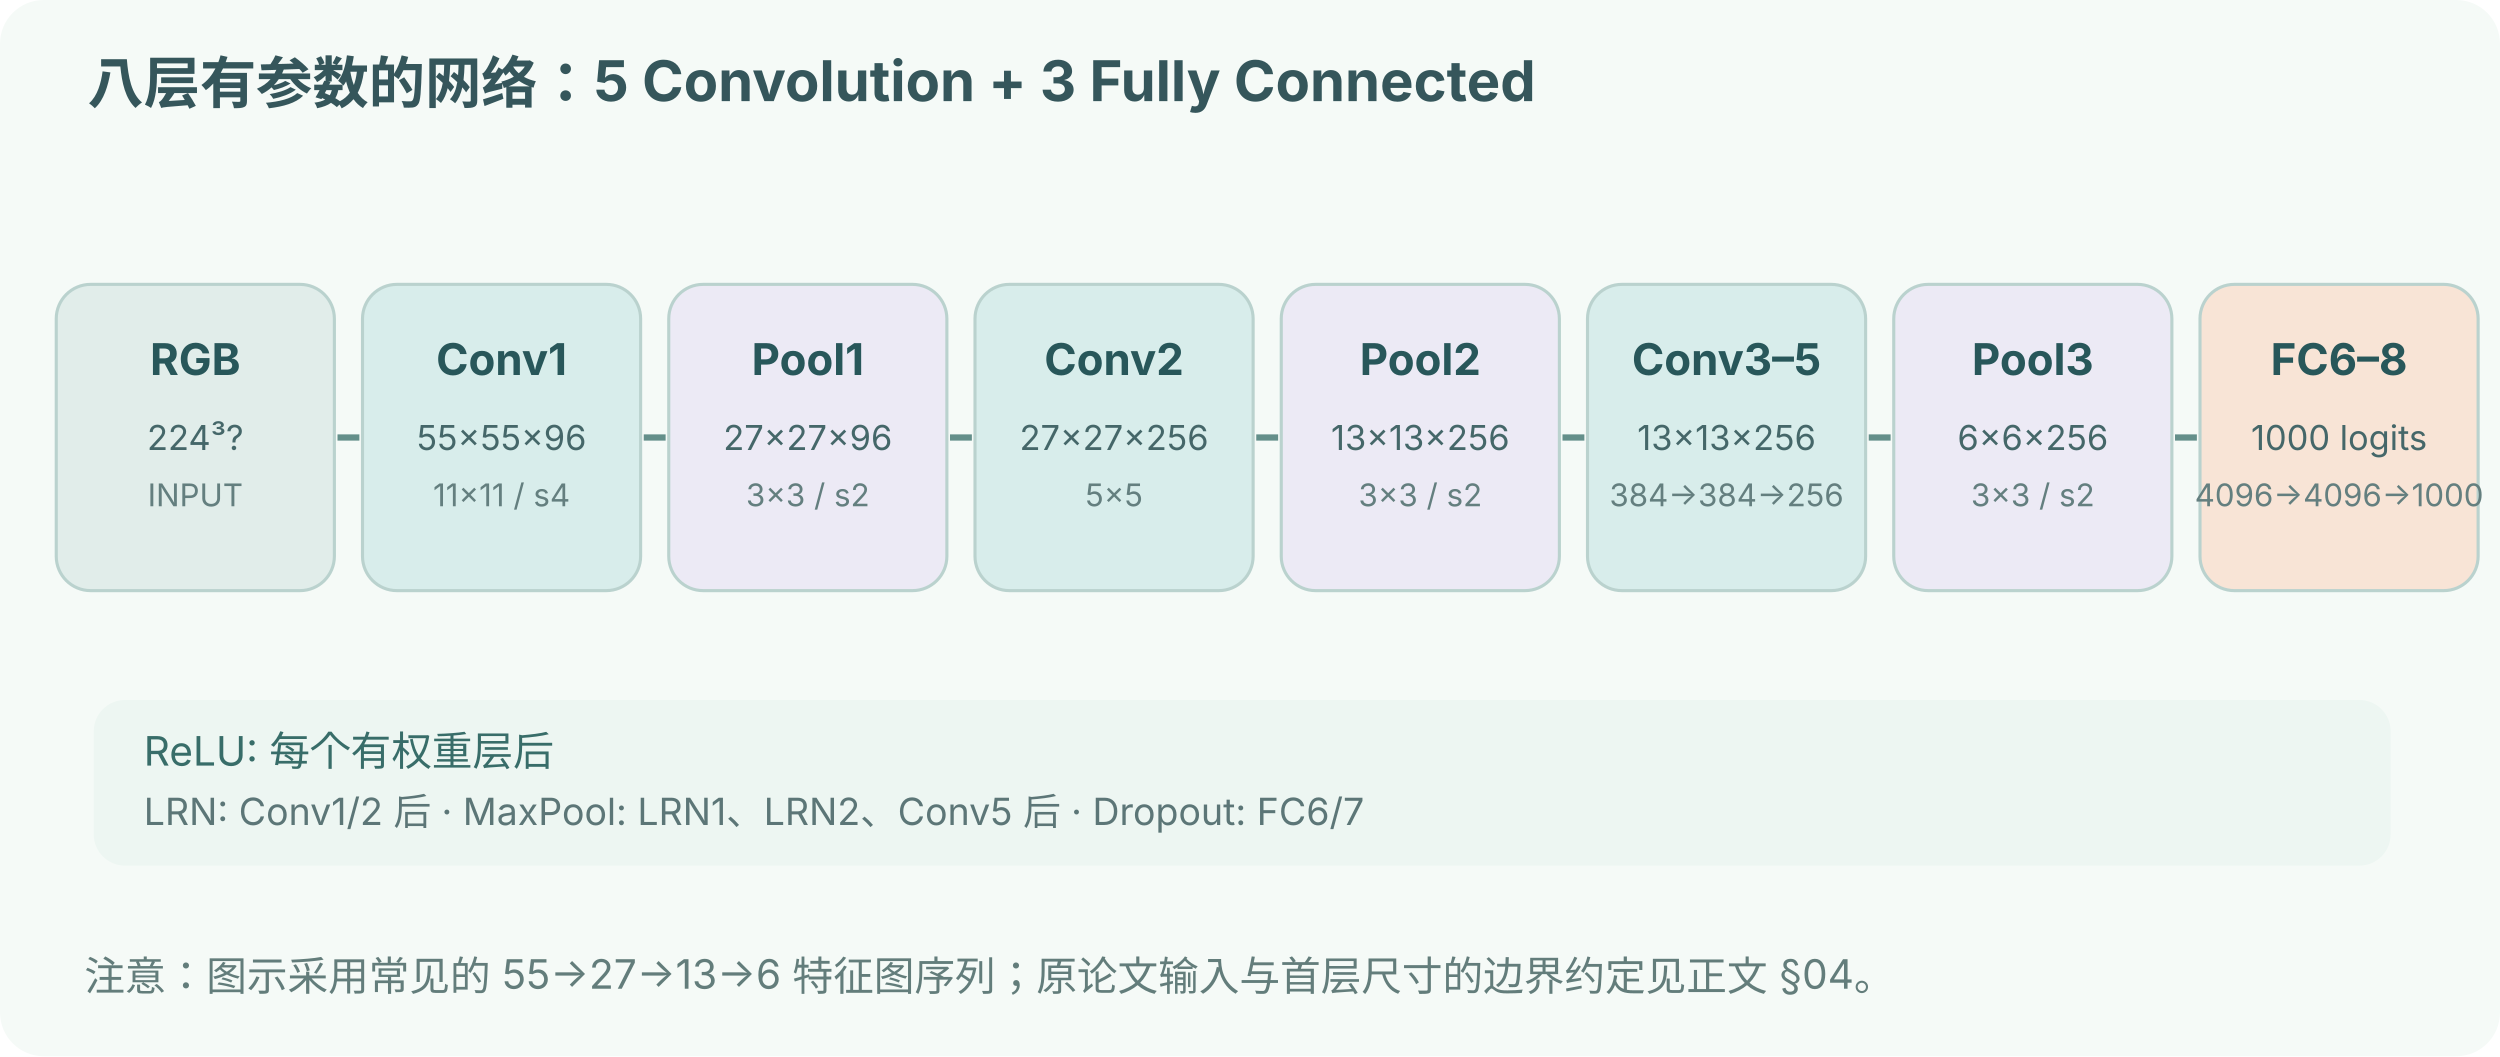
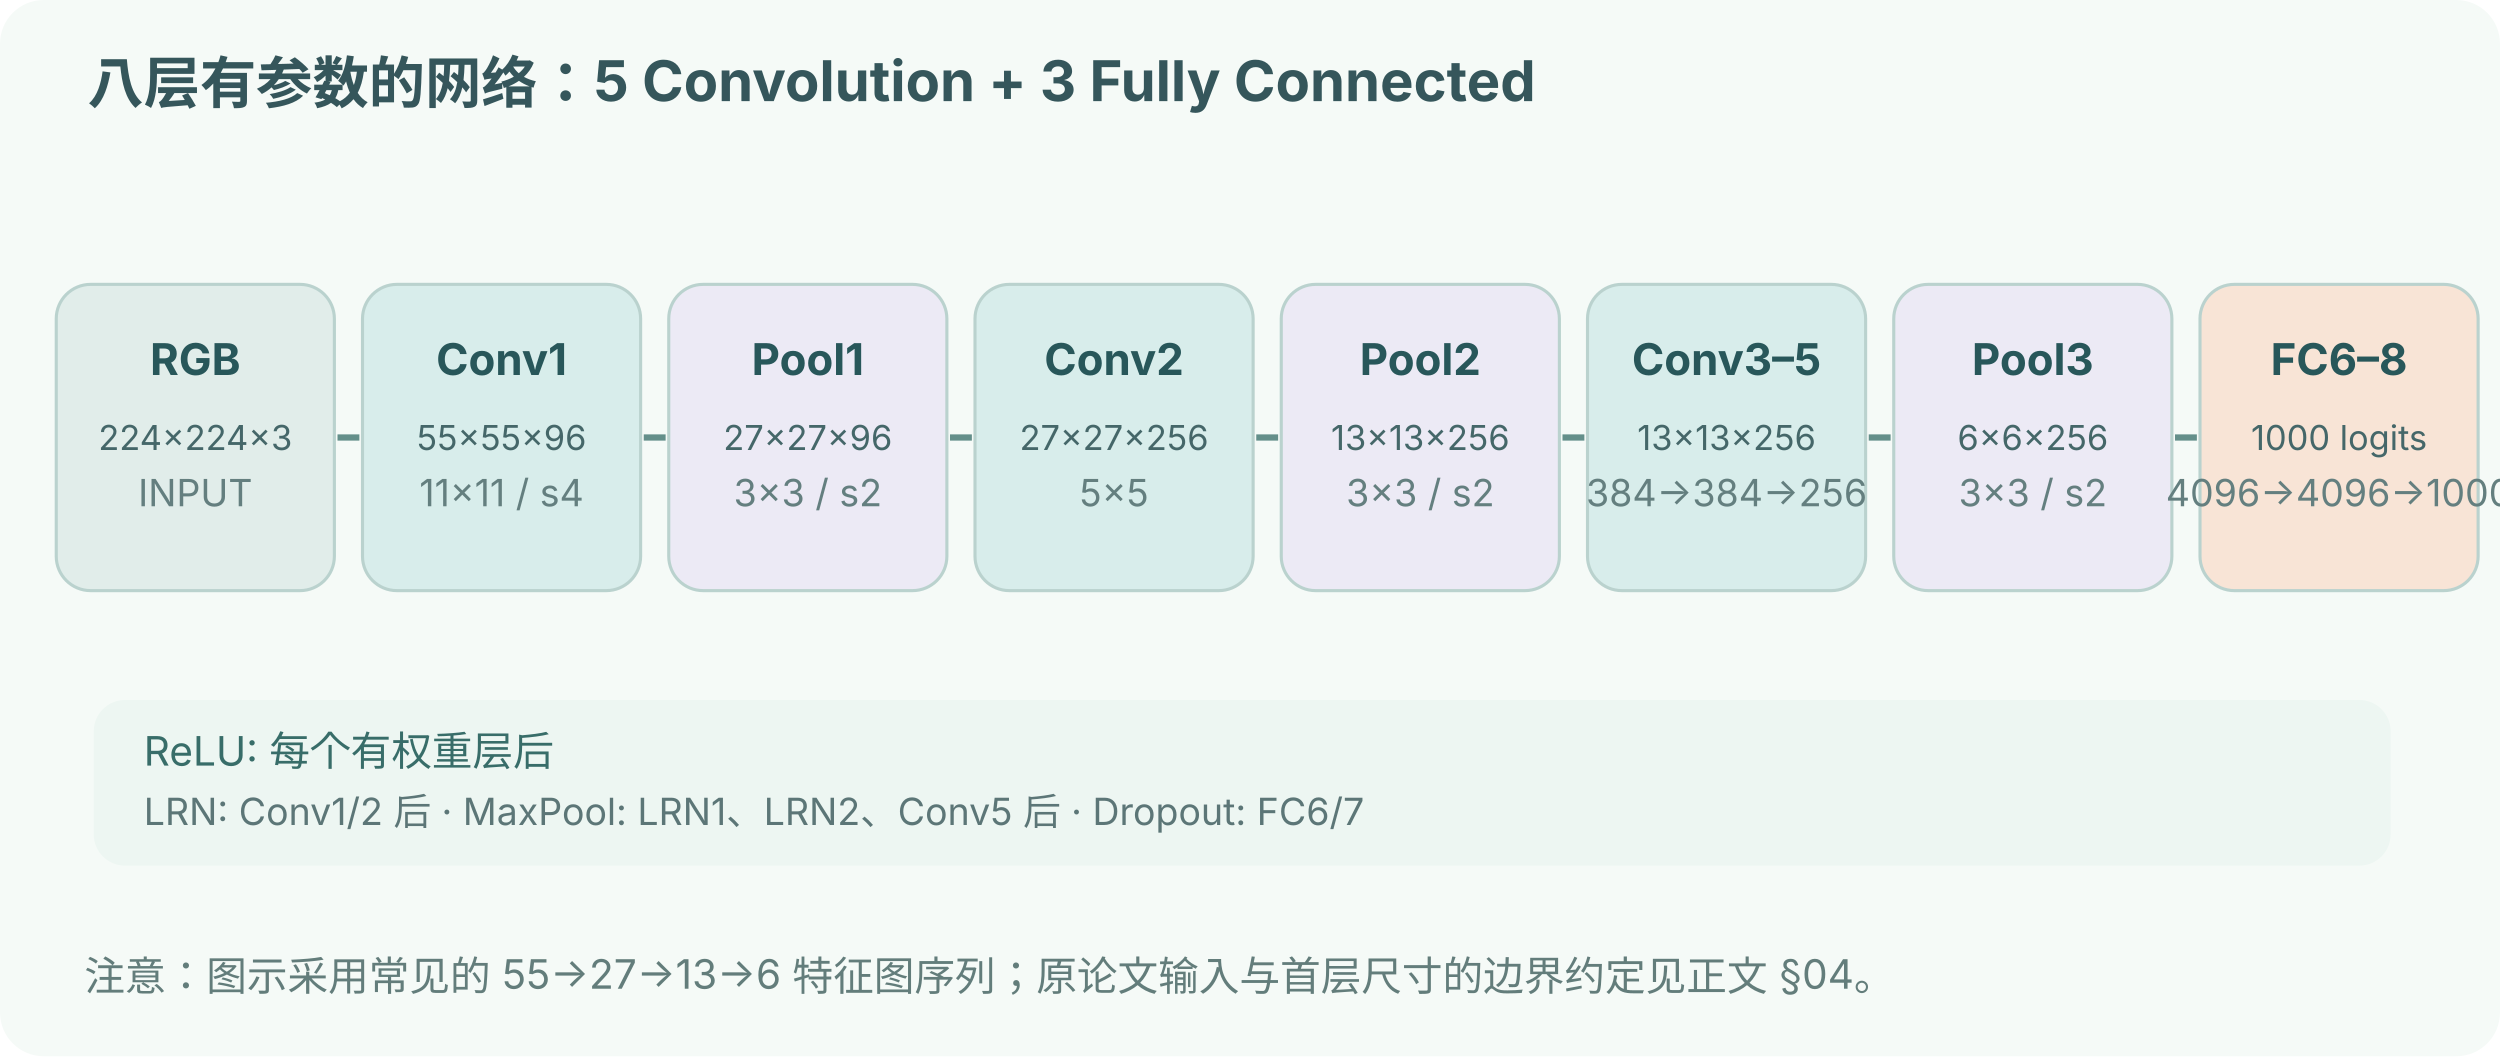
<svg xmlns="http://www.w3.org/2000/svg" viewBox="0 0 800 338" role="img" aria-labelledby="alex-fig-2-title alex-fig-2-desc">
  <rect width="800" height="338" rx="14" fill="#f5faf7" />
  <g font-family="system-ui,-apple-system,'PingFang SC',sans-serif">
    <text x="28" y="33" fill="#35565b" font-size="18" font-weight="700">八层有参数的网络：5 Convolution + 3 Fully Connected</text>
    <rect x="18" y="91" width="89" height="98" rx="11" fill="#e1edea" stroke="#bad2ce" />
    <text x="62.5" y="120" text-anchor="middle" font-size="14" font-weight="700" fill="#28575a">RGB</text>
-     <text x="62.5" y="144" text-anchor="middle" font-size="11" fill="#456769">224³?</text>
-     <text x="62.5" y="162" text-anchor="middle" font-size="10" fill="#647f7f">INPUT</text>
+     <text x="62.5" y="144" text-anchor="middle" font-size="11" fill="#456769">224×224×3</text>
+     <text x="62.5" y="162" text-anchor="middle" font-size="12" fill="#647f7f">INPUT</text>
    <path d="M108 140 h7" stroke="#648f8a" stroke-width="2" />
    <rect x="116" y="91" width="89" height="98" rx="11" fill="#d8edeb" stroke="#bad2ce" />
    <text x="160.5" y="120" text-anchor="middle" font-size="14" font-weight="700" fill="#28575a">Conv1</text>
    <text x="160.5" y="144" text-anchor="middle" font-size="11" fill="#456769">55×55×96</text>
-     <text x="160.5" y="162" text-anchor="middle" font-size="10" fill="#647f7f">11×11 / s4</text>
+     <text x="160.5" y="162" text-anchor="middle" font-size="12" fill="#647f7f">11×11 / s4</text>
    <path d="M206 140 h7" stroke="#648f8a" stroke-width="2" />
    <rect x="214" y="91" width="89" height="98" rx="11" fill="#eceaf5" stroke="#bad2ce" />
    <text x="258.5" y="120" text-anchor="middle" font-size="14" font-weight="700" fill="#28575a">Pool1</text>
    <text x="258.5" y="144" text-anchor="middle" font-size="11" fill="#456769">27×27×96</text>
-     <text x="258.5" y="162" text-anchor="middle" font-size="10" fill="#647f7f">3×3 / s2</text>
+     <text x="258.5" y="162" text-anchor="middle" font-size="12" fill="#647f7f">3×3 / s2</text>
    <path d="M304 140 h7" stroke="#648f8a" stroke-width="2" />
    <rect x="312" y="91" width="89" height="98" rx="11" fill="#d8edeb" stroke="#bad2ce" />
    <text x="356.5" y="120" text-anchor="middle" font-size="14" font-weight="700" fill="#28575a">Conv2</text>
    <text x="356.5" y="144" text-anchor="middle" font-size="11" fill="#456769">27×27×256</text>
-     <text x="356.5" y="162" text-anchor="middle" font-size="10" fill="#647f7f">5×5</text>
+     <text x="356.5" y="162" text-anchor="middle" font-size="12" fill="#647f7f">5×5</text>
    <path d="M402 140 h7" stroke="#648f8a" stroke-width="2" />
    <rect x="410" y="91" width="89" height="98" rx="11" fill="#eceaf5" stroke="#bad2ce" />
    <text x="454.5" y="120" text-anchor="middle" font-size="14" font-weight="700" fill="#28575a">Pool2</text>
    <text x="454.5" y="144" text-anchor="middle" font-size="11" fill="#456769">13×13×256</text>
-     <text x="454.5" y="162" text-anchor="middle" font-size="10" fill="#647f7f">3×3 / s2</text>
+     <text x="454.5" y="162" text-anchor="middle" font-size="12" fill="#647f7f">3×3 / s2</text>
    <path d="M500 140 h7" stroke="#648f8a" stroke-width="2" />
    <rect x="508" y="91" width="89" height="98" rx="11" fill="#d8edeb" stroke="#bad2ce" />
    <text x="552.5" y="120" text-anchor="middle" font-size="14" font-weight="700" fill="#28575a">Conv3–5</text>
    <text x="552.5" y="144" text-anchor="middle" font-size="11" fill="#456769">13×13×256</text>
-     <text x="552.5" y="162" text-anchor="middle" font-size="10" fill="#647f7f">384→384→256</text>
+     <text x="552.5" y="162" text-anchor="middle" font-size="12" fill="#647f7f">384→384→256</text>
    <path d="M598 140 h7" stroke="#648f8a" stroke-width="2" />
    <rect x="606" y="91" width="89" height="98" rx="11" fill="#eceaf5" stroke="#bad2ce" />
    <text x="650.5" y="120" text-anchor="middle" font-size="14" font-weight="700" fill="#28575a">Pool3</text>
    <text x="650.5" y="144" text-anchor="middle" font-size="11" fill="#456769">6×6×256</text>
-     <text x="650.5" y="162" text-anchor="middle" font-size="10" fill="#647f7f">3×3 / s2</text>
+     <text x="650.5" y="162" text-anchor="middle" font-size="12" fill="#647f7f">3×3 / s2</text>
    <path d="M696 140 h7" stroke="#648f8a" stroke-width="2" />
    <rect x="704" y="91" width="89" height="98" rx="11" fill="#f8e4d6" stroke="#bad2ce" />
    <text x="748.5" y="120" text-anchor="middle" font-size="14" font-weight="700" fill="#28575a">FC6–8</text>
    <text x="748.5" y="144" text-anchor="middle" font-size="11" fill="#456769">1000 logits</text>
-     <text x="748.5" y="162" text-anchor="middle" font-size="10" fill="#647f7f">4096→4096→1000</text>
+     <text x="748.5" y="162" text-anchor="middle" font-size="12" fill="#647f7f">4096→4096→1000</text>
    <rect x="30" y="224" width="735" height="53" rx="10" fill="#edf6f2" />
    <text x="46" y="245" font-size="13" fill="#386d69">ReLU: 每个有权重层后</text>
    <text x="46" y="264" font-size="12" fill="#5c7677">LRN: Conv1/2 后   ·   MaxPool: LRN1、LRN2、Conv5 后   ·   Dropout: FC6/7</text>
    <text x="27" y="317" font-size="13" fill="#637d7b">注意：图示采用常见的 55→27→13→6 特征图序列；原论文输入与首层尺寸的边界约定见正文 §04。</text>
  </g>
</svg>
